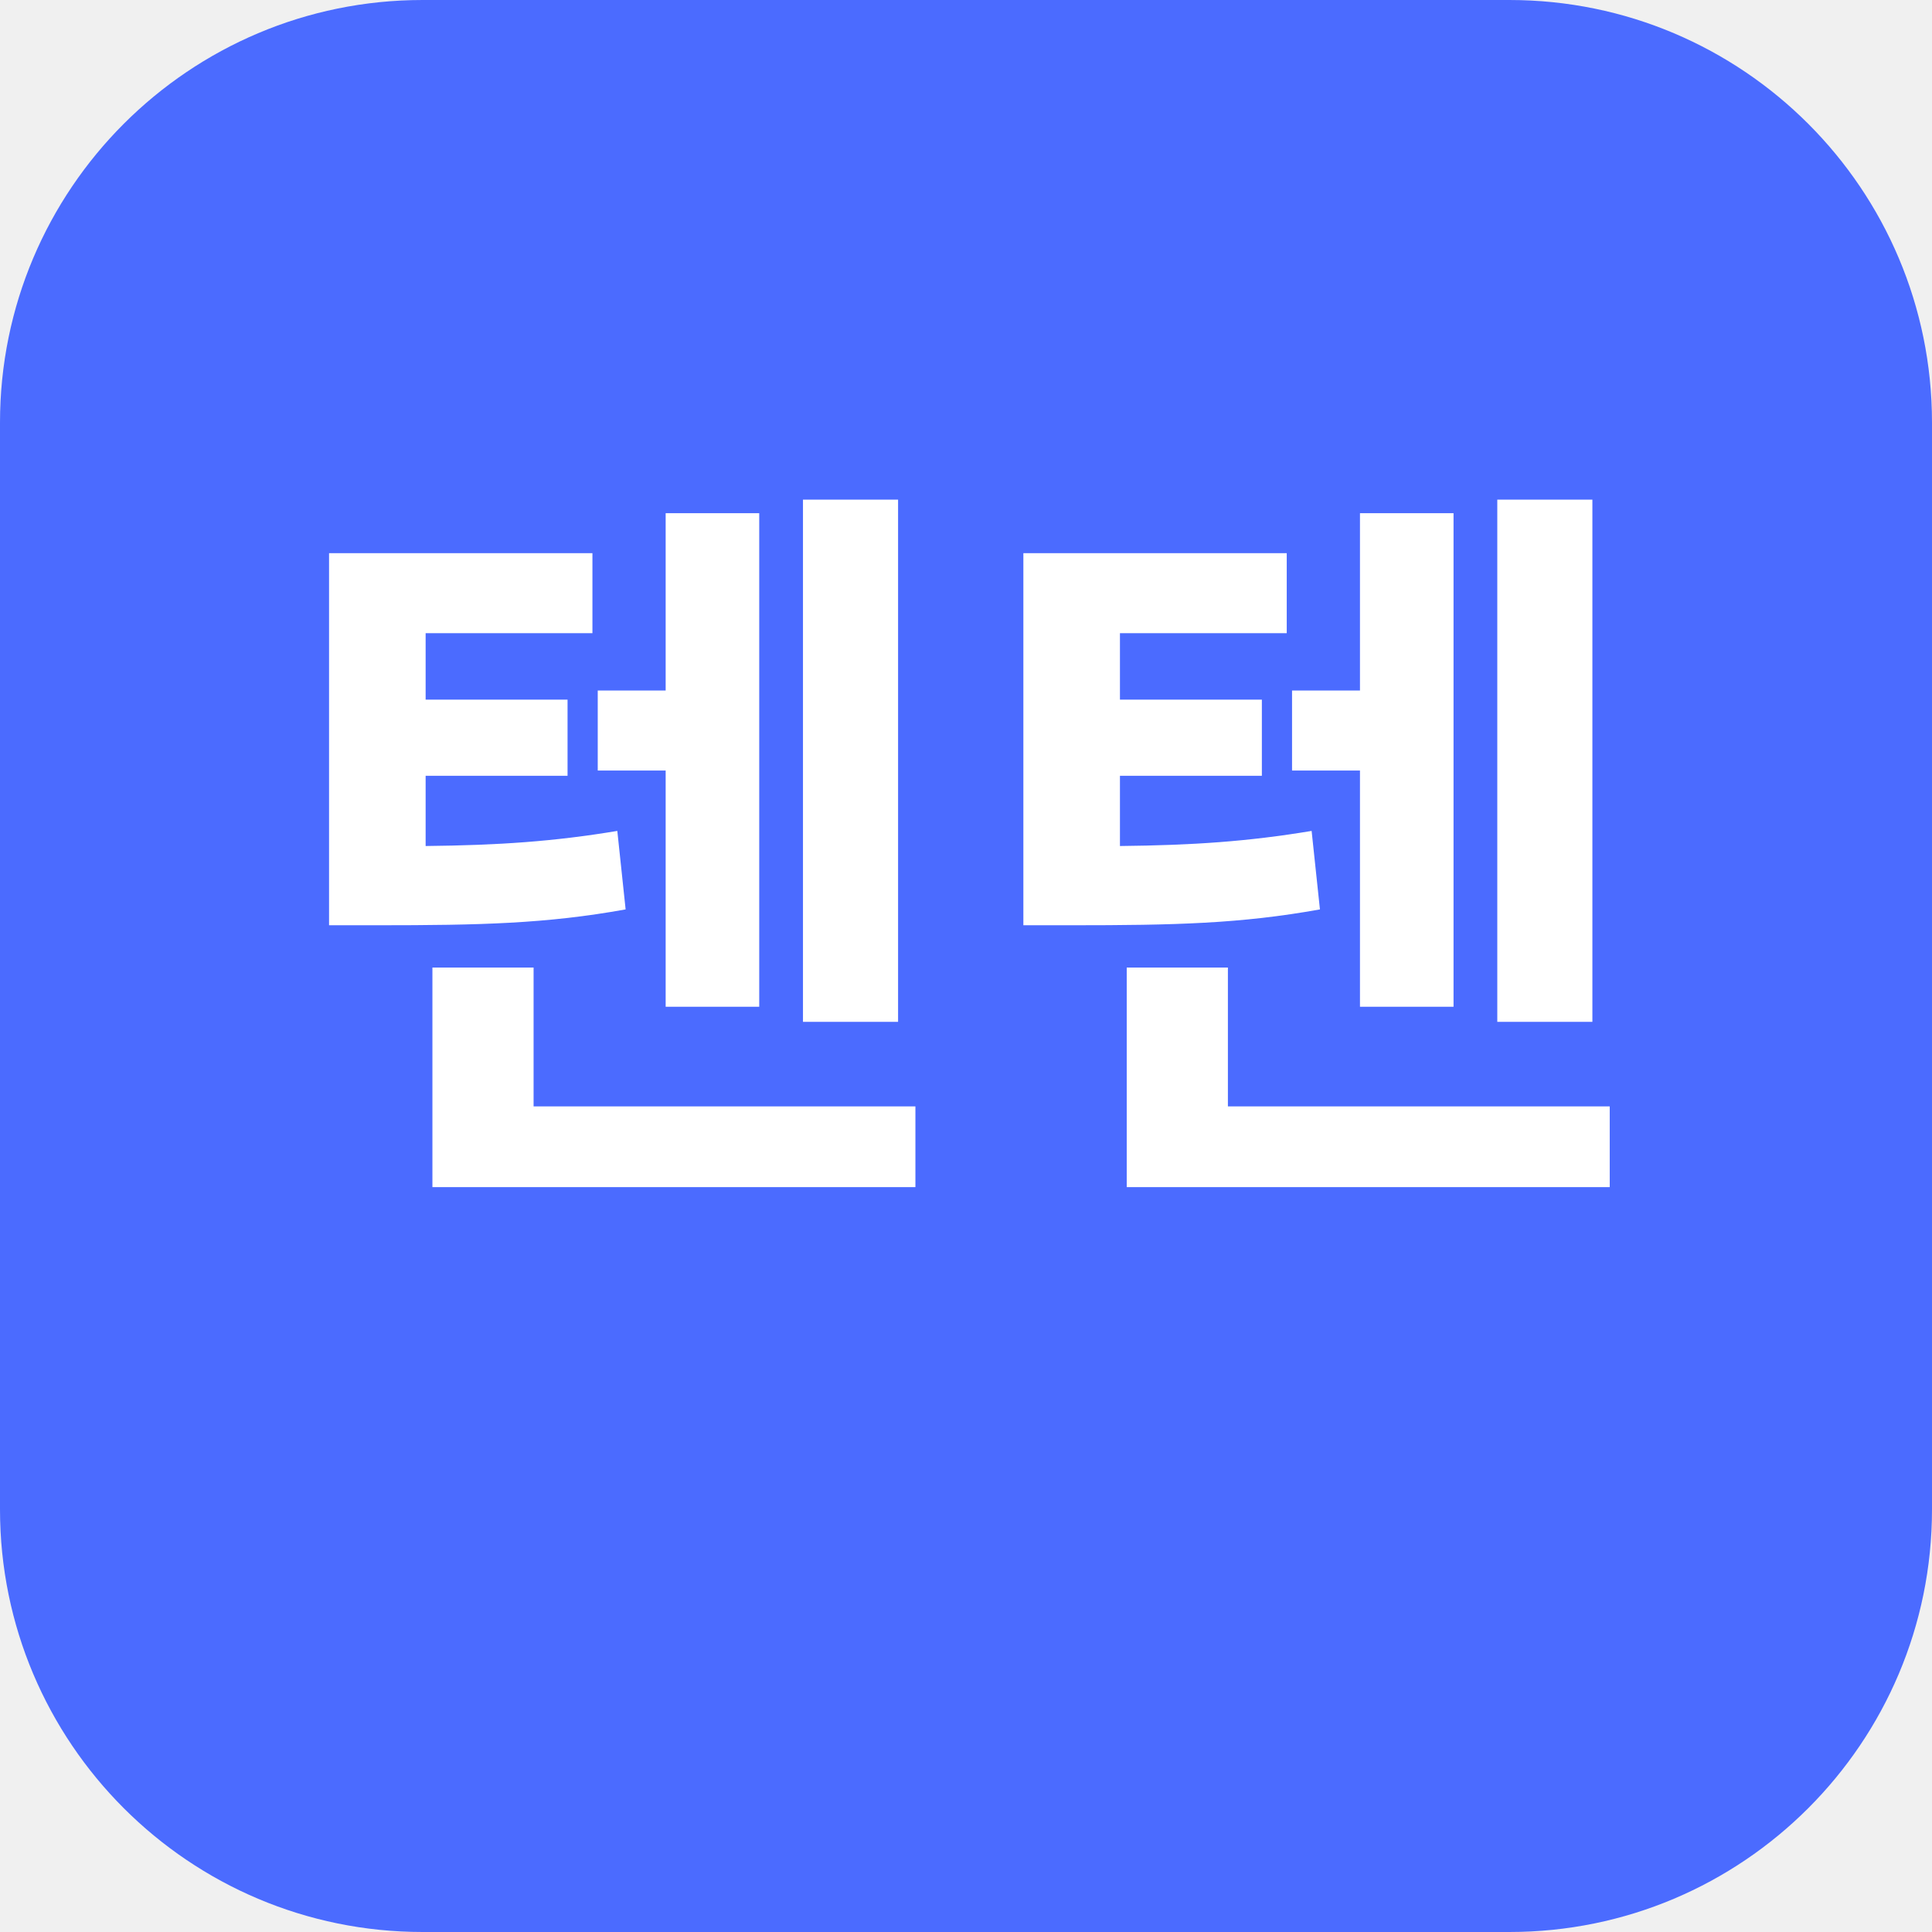
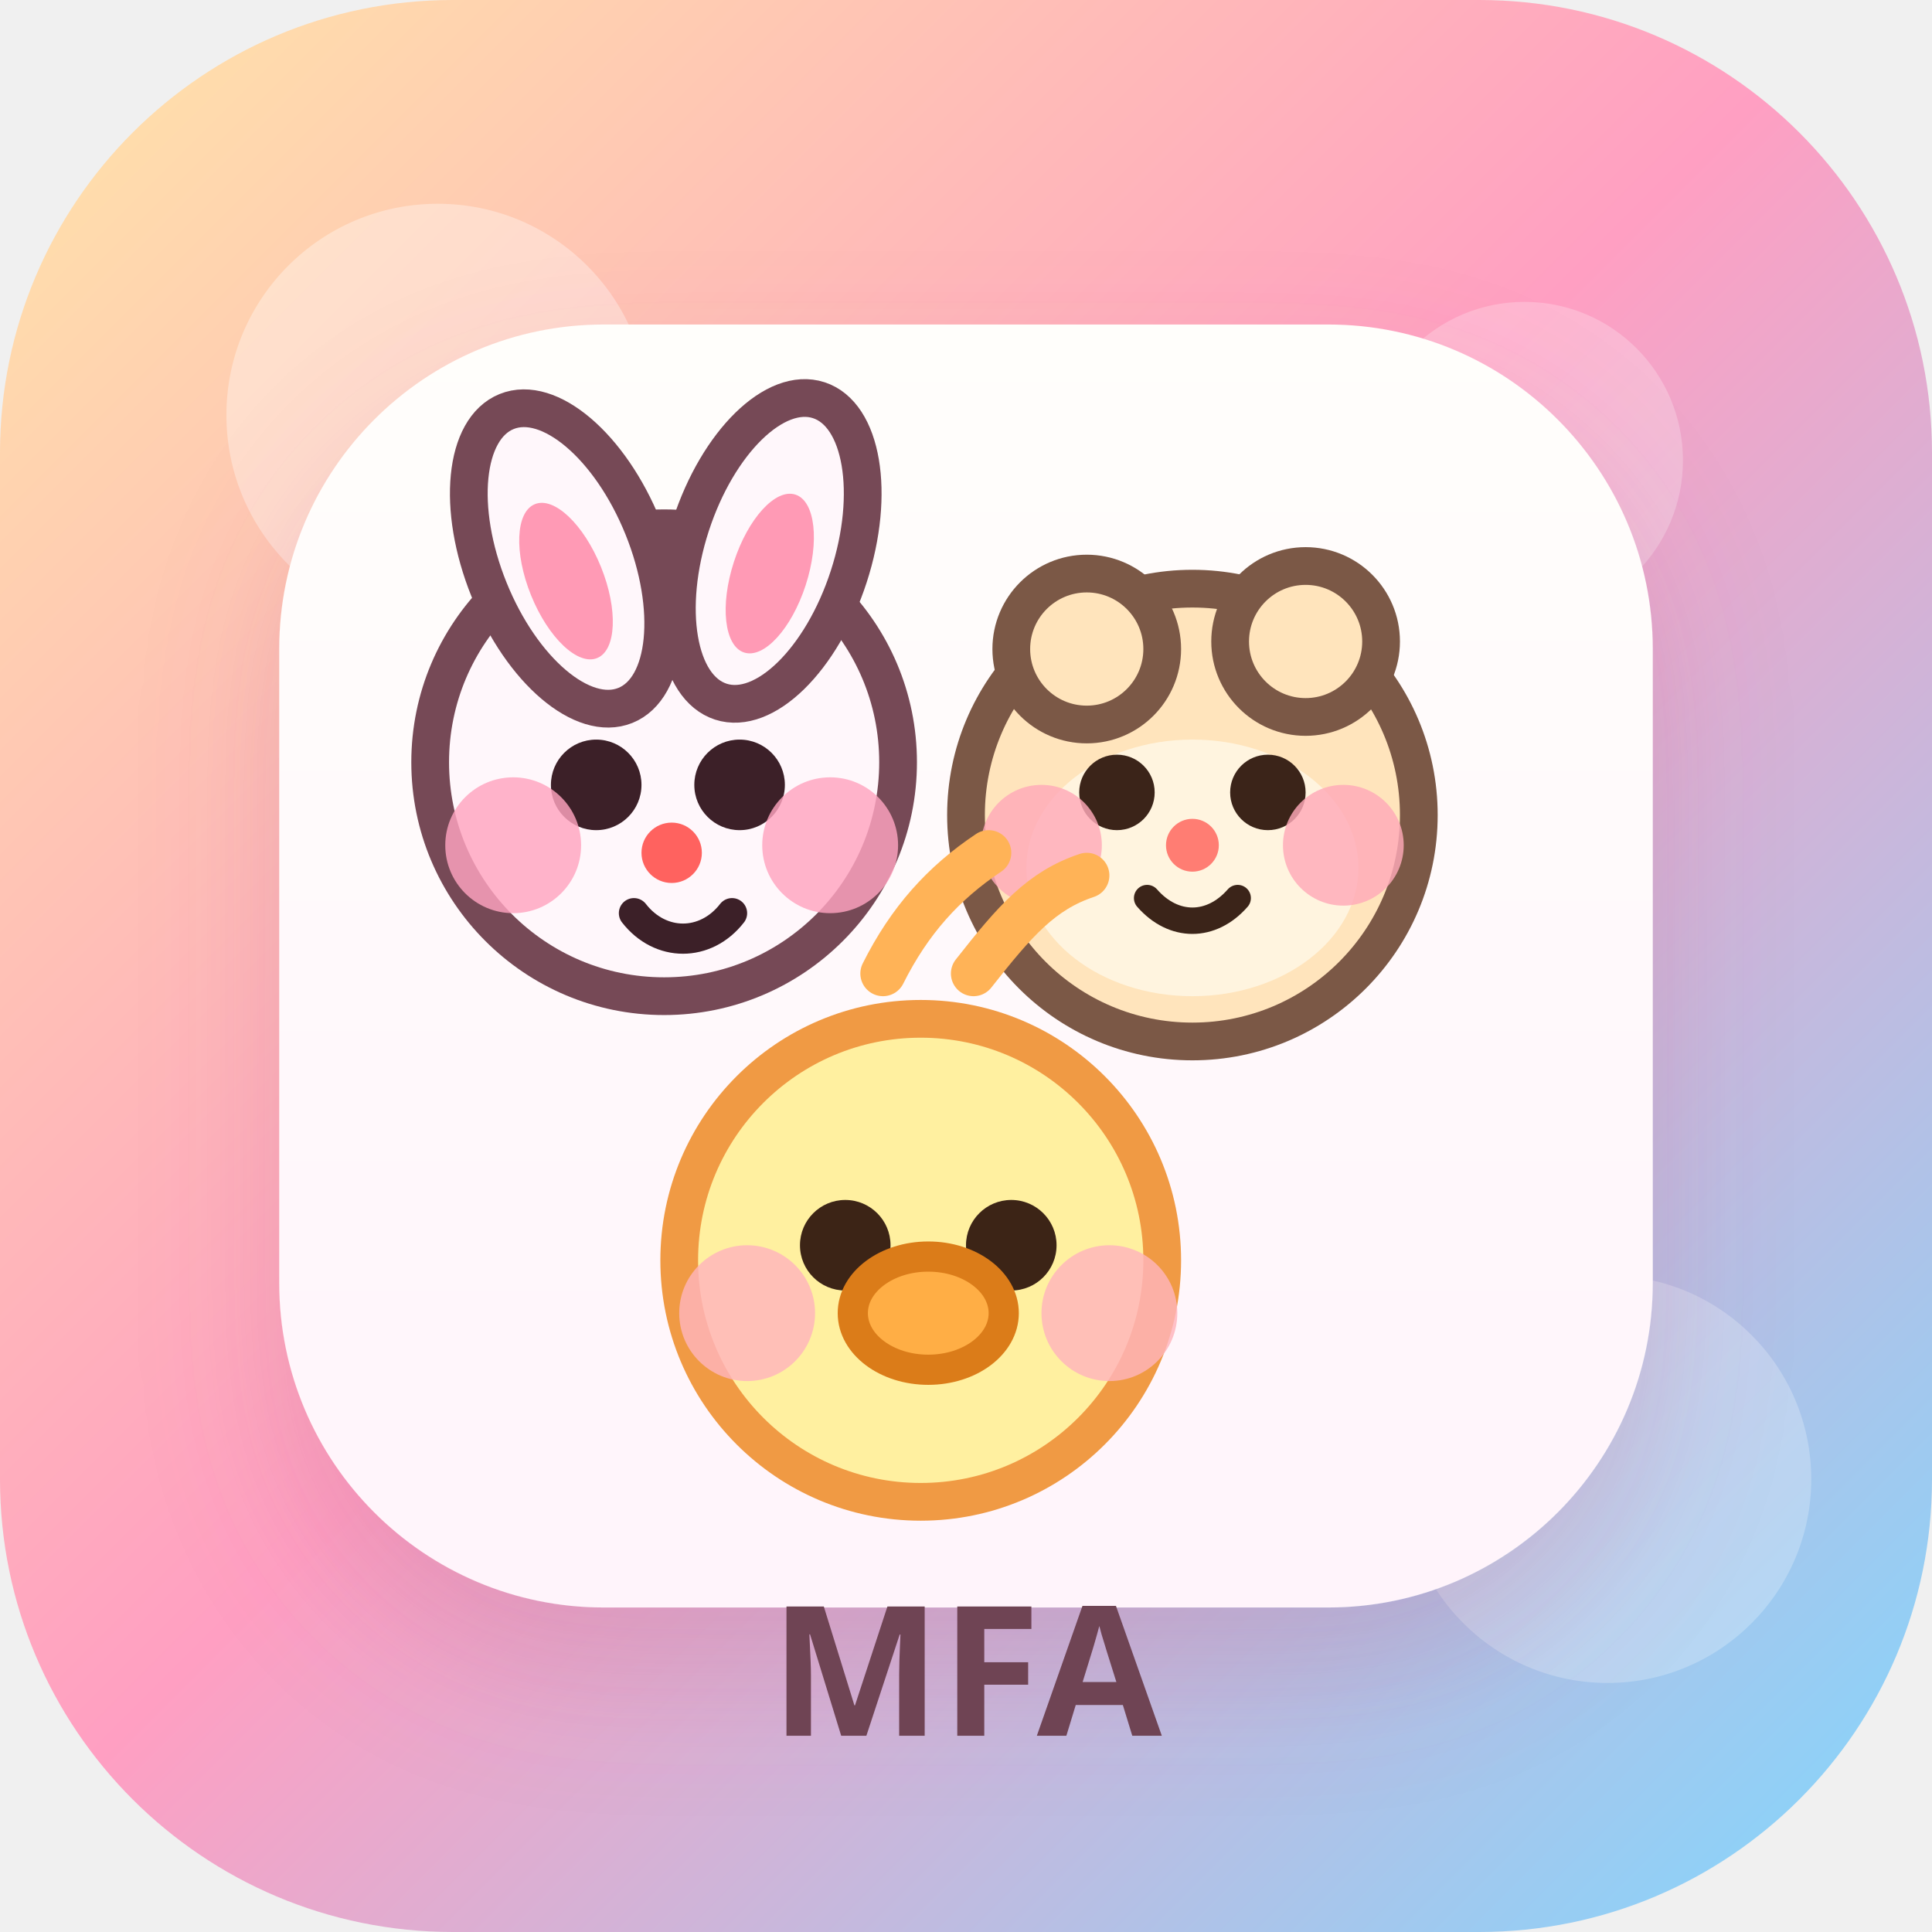
<svg xmlns="http://www.w3.org/2000/svg" viewBox="0 0 512 512">
-   <rect width="512" height="512" rx="112" fill="#4b6bff" />
-   <text x="256" y="300" text-anchor="middle" font-family="Arial Black, sans-serif" font-weight="900" font-size="200" fill="#ffffff">텐텐</text>
+   <defs>
+     <linearGradient id="bg" x1="0%" y1="0%" x2="100%" y2="100%">
+       <stop offset="0%" stop-color="#ffe7a8" />
+       <stop offset="48%" stop-color="#ff9fc2" />
+       <stop offset="100%" stop-color="#7ed8ff" />
+     </linearGradient>
+     <linearGradient id="card" x1="0%" y1="0%" x2="0%" y2="100%">
+       <stop offset="0%" stop-color="#fffefb" />
+       <stop offset="100%" stop-color="#fff4fb" />
+     </linearGradient>
+     <filter id="shadow" x="-20%" y="-20%" width="140%" height="140%">
+       <feDropShadow dx="0" dy="18" stdDeviation="18" flood-color="#b45e84" flood-opacity="0.22" />
+     </filter>
+   </defs>
+   <rect width="512" height="512" rx="120" fill="url(#bg)" />
+   <circle cx="116" cy="110" r="56" fill="#ffffff" opacity="0.34" />
+   <circle cx="404" cy="122" r="42" fill="#ffffff" opacity="0.24" />
+   <circle cx="426" cy="392" r="54" fill="#ffffff" opacity="0.24" />
+   <g filter="url(#shadow)">
+     <rect x="74" y="86" width="364" height="340" rx="86" fill="url(#card)" />
+   </g>
+   <g transform="translate(92 98)">
+     <circle cx="84" cy="104" r="62" fill="#fff7fb" stroke="#764956" stroke-width="10" />
+     <ellipse cx="58" cy="50" rx="22" ry="42" fill="#fff7fb" stroke="#764956" stroke-width="10" transform="rotate(-22 58 50)" />
+     <ellipse cx="112" cy="48" rx="22" ry="42" fill="#fff7fb" stroke="#764956" stroke-width="10" transform="rotate(18 112 48)" />
+     <ellipse cx="58" cy="56" rx="10" ry="22" fill="#ff9ab5" transform="rotate(-22 58 56)" />
+     <ellipse cx="112" cy="54" rx="10" ry="22" fill="#ff9ab5" transform="rotate(18 112 54)" />
+     <circle cx="66" cy="110" r="12" fill="#3c2028" />
+     <circle cx="104" cy="110" r="12" fill="#3c2028" />
+     <circle cx="86" cy="128" r="8" fill="#ff625f" />
+     <circle cx="44" cy="126" r="18" fill="#ffa4bf" opacity="0.82" />
+     <circle cx="128" cy="126" r="18" fill="#ffa4bf" opacity="0.82" />
+     <path d="M76 144c7 9 19 9 26 0" fill="none" stroke="#3c2028" stroke-width="8" stroke-linecap="round" />
+     <circle cx="224" cy="118" r="60" fill="#ffe4bc" stroke="#7b5846" stroke-width="10" />
+     <circle cx="196" cy="74" r="20" fill="#ffe4bc" stroke="#7b5846" stroke-width="10" />
+     <circle cx="254" cy="72" r="20" fill="#ffe4bc" stroke="#7b5846" stroke-width="10" />
+     <ellipse cx="224" cy="132" rx="44" ry="34" fill="#fff4df" />
+     <circle cx="204" cy="112" r="10" fill="#3b2419" />
+     <circle cx="244" cy="112" r="10" fill="#3b2419" />
+     <circle cx="224" cy="126" r="7" fill="#ff7d73" />
+     <circle cx="184" cy="126" r="16" fill="#ffa9b8" opacity="0.82" />
+     <circle cx="264" cy="126" r="16" fill="#ffa9b8" opacity="0.82" />
+     <path d="M212 140c7 8 17 8 24 0" fill="none" stroke="#3b2419" stroke-width="7" stroke-linecap="round" />
+     <circle cx="152" cy="236" r="64" fill="#fff0a0" stroke="#f09a44" stroke-width="10" />
+     <path d="M142 160c7-14 16-24 28-32" fill="none" stroke="#ffb357" stroke-width="12" stroke-linecap="round" />
+     <path d="M166 160c11-14 18-22 30-26" fill="none" stroke="#ffb357" stroke-width="12" stroke-linecap="round" />
+     <circle cx="132" cy="232" r="12" fill="#3c2416" />
+     <circle cx="176" cy="232" r="12" fill="#3c2416" />
+     <ellipse cx="154" cy="250" rx="20" ry="15" fill="#ffae45" stroke="#db7c19" stroke-width="8" />
+     <circle cx="106" cy="250" r="18" fill="#ffb5bc" opacity="0.82" />
+     <circle cx="202" cy="250" r="18" fill="#ffb5bc" opacity="0.82" />
+   </g>
+   <text x="256" y="460" text-anchor="middle" font-family="'Trebuchet MS', 'Noto Sans KR', sans-serif" font-size="48" font-weight="900" fill="#6f4454">MFA</text>
</svg>
